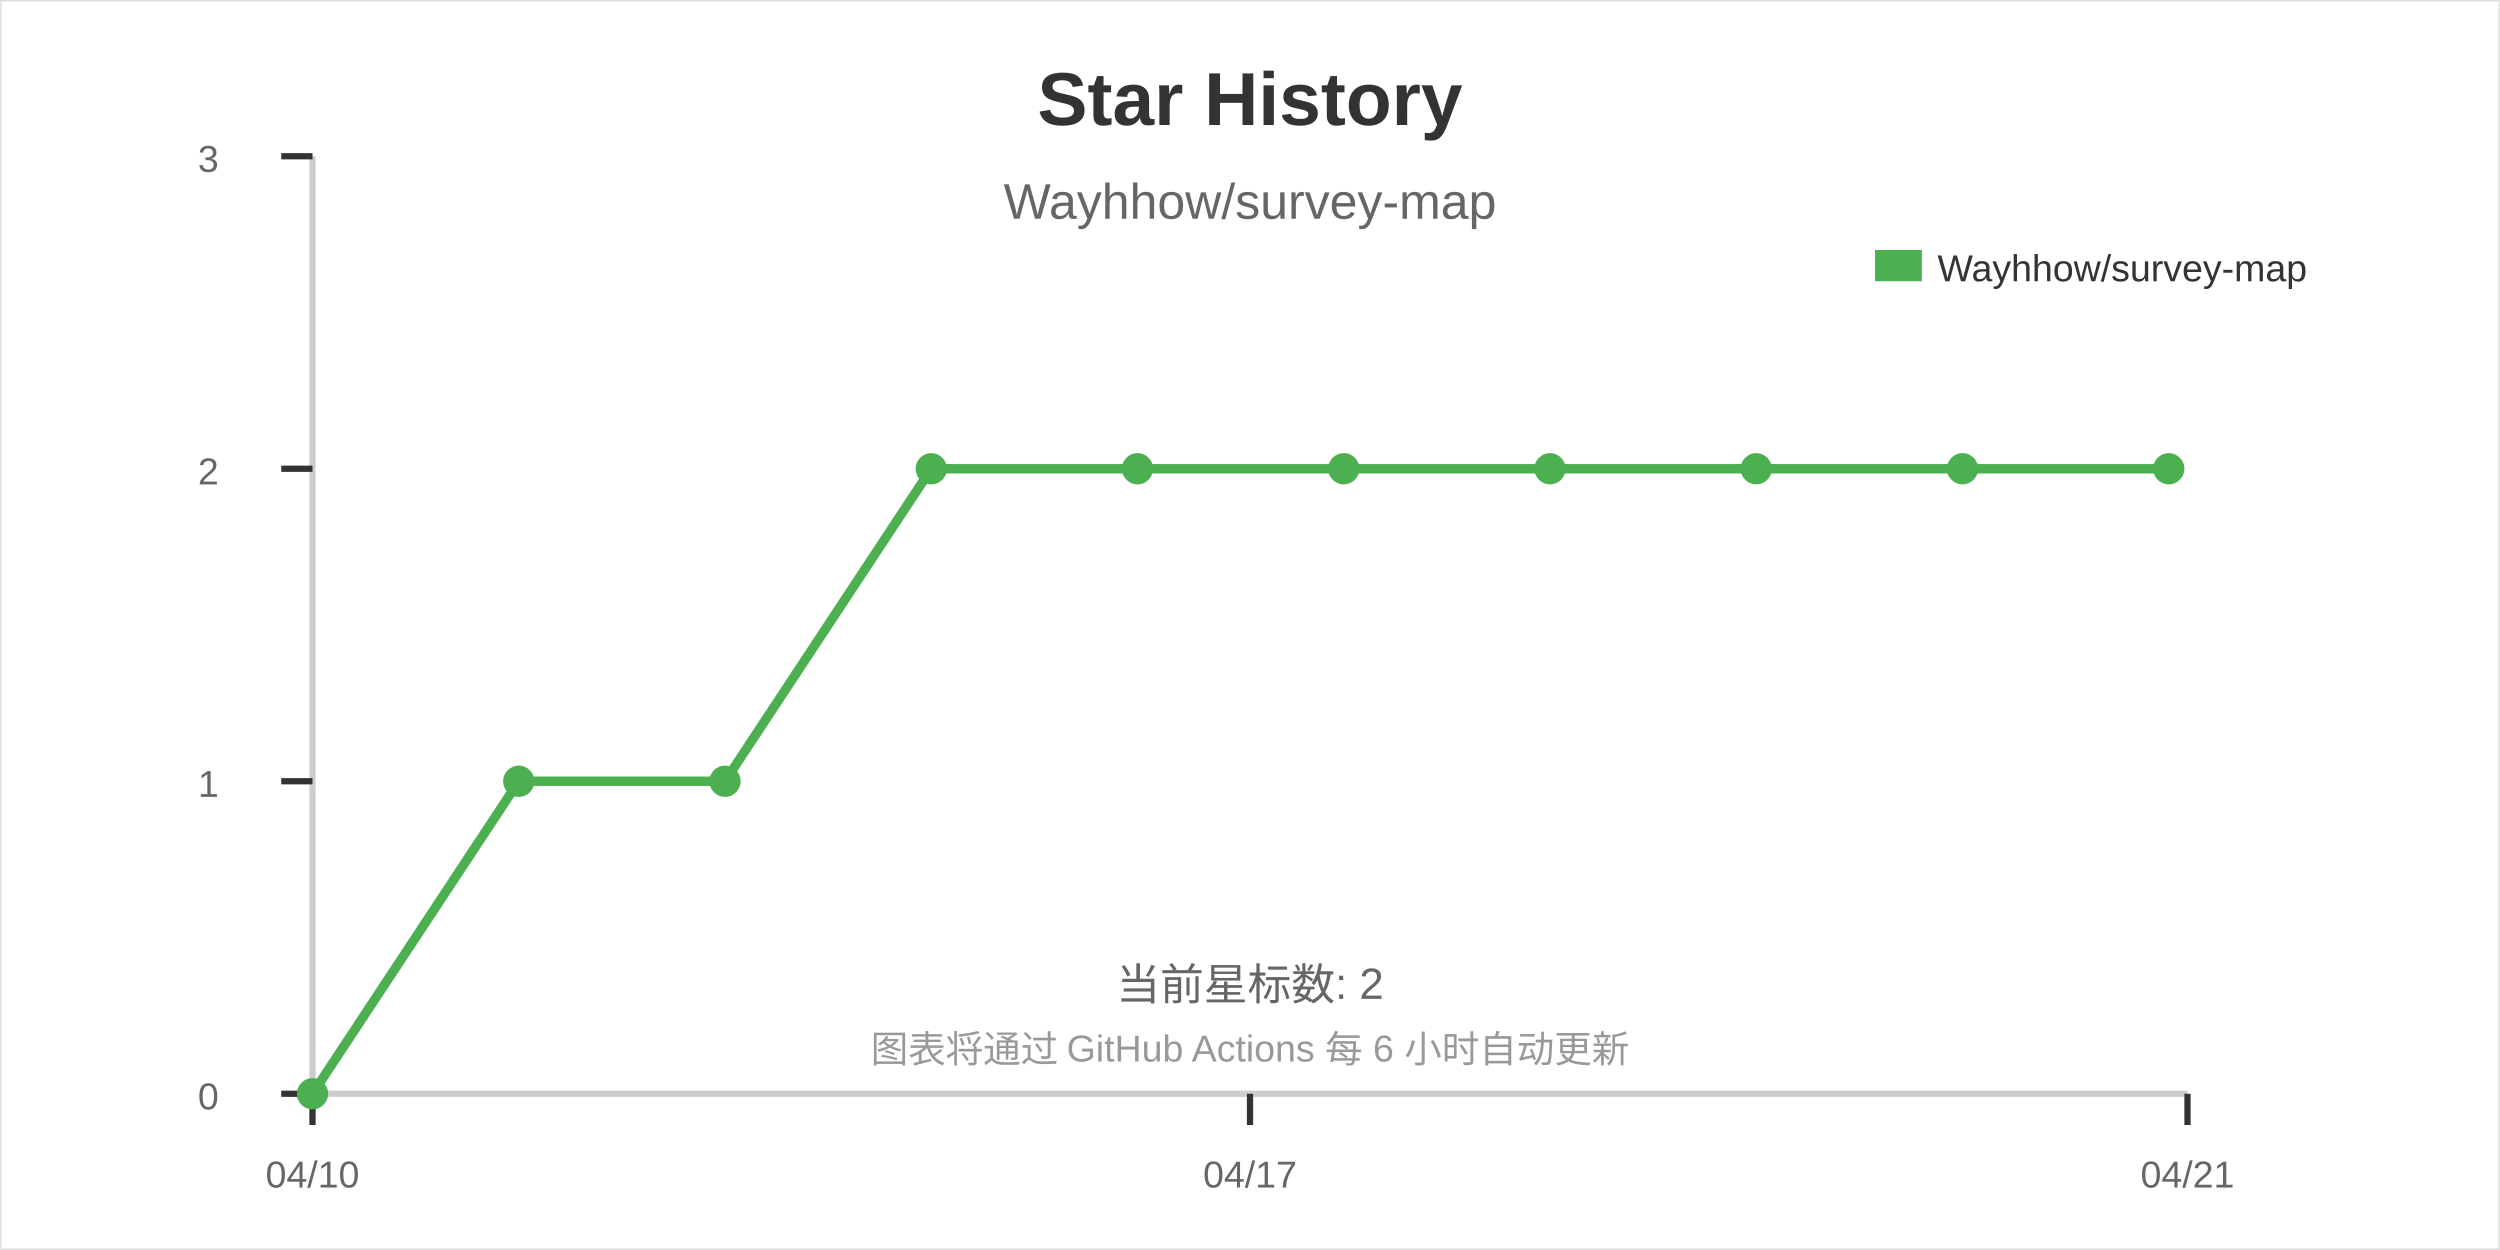
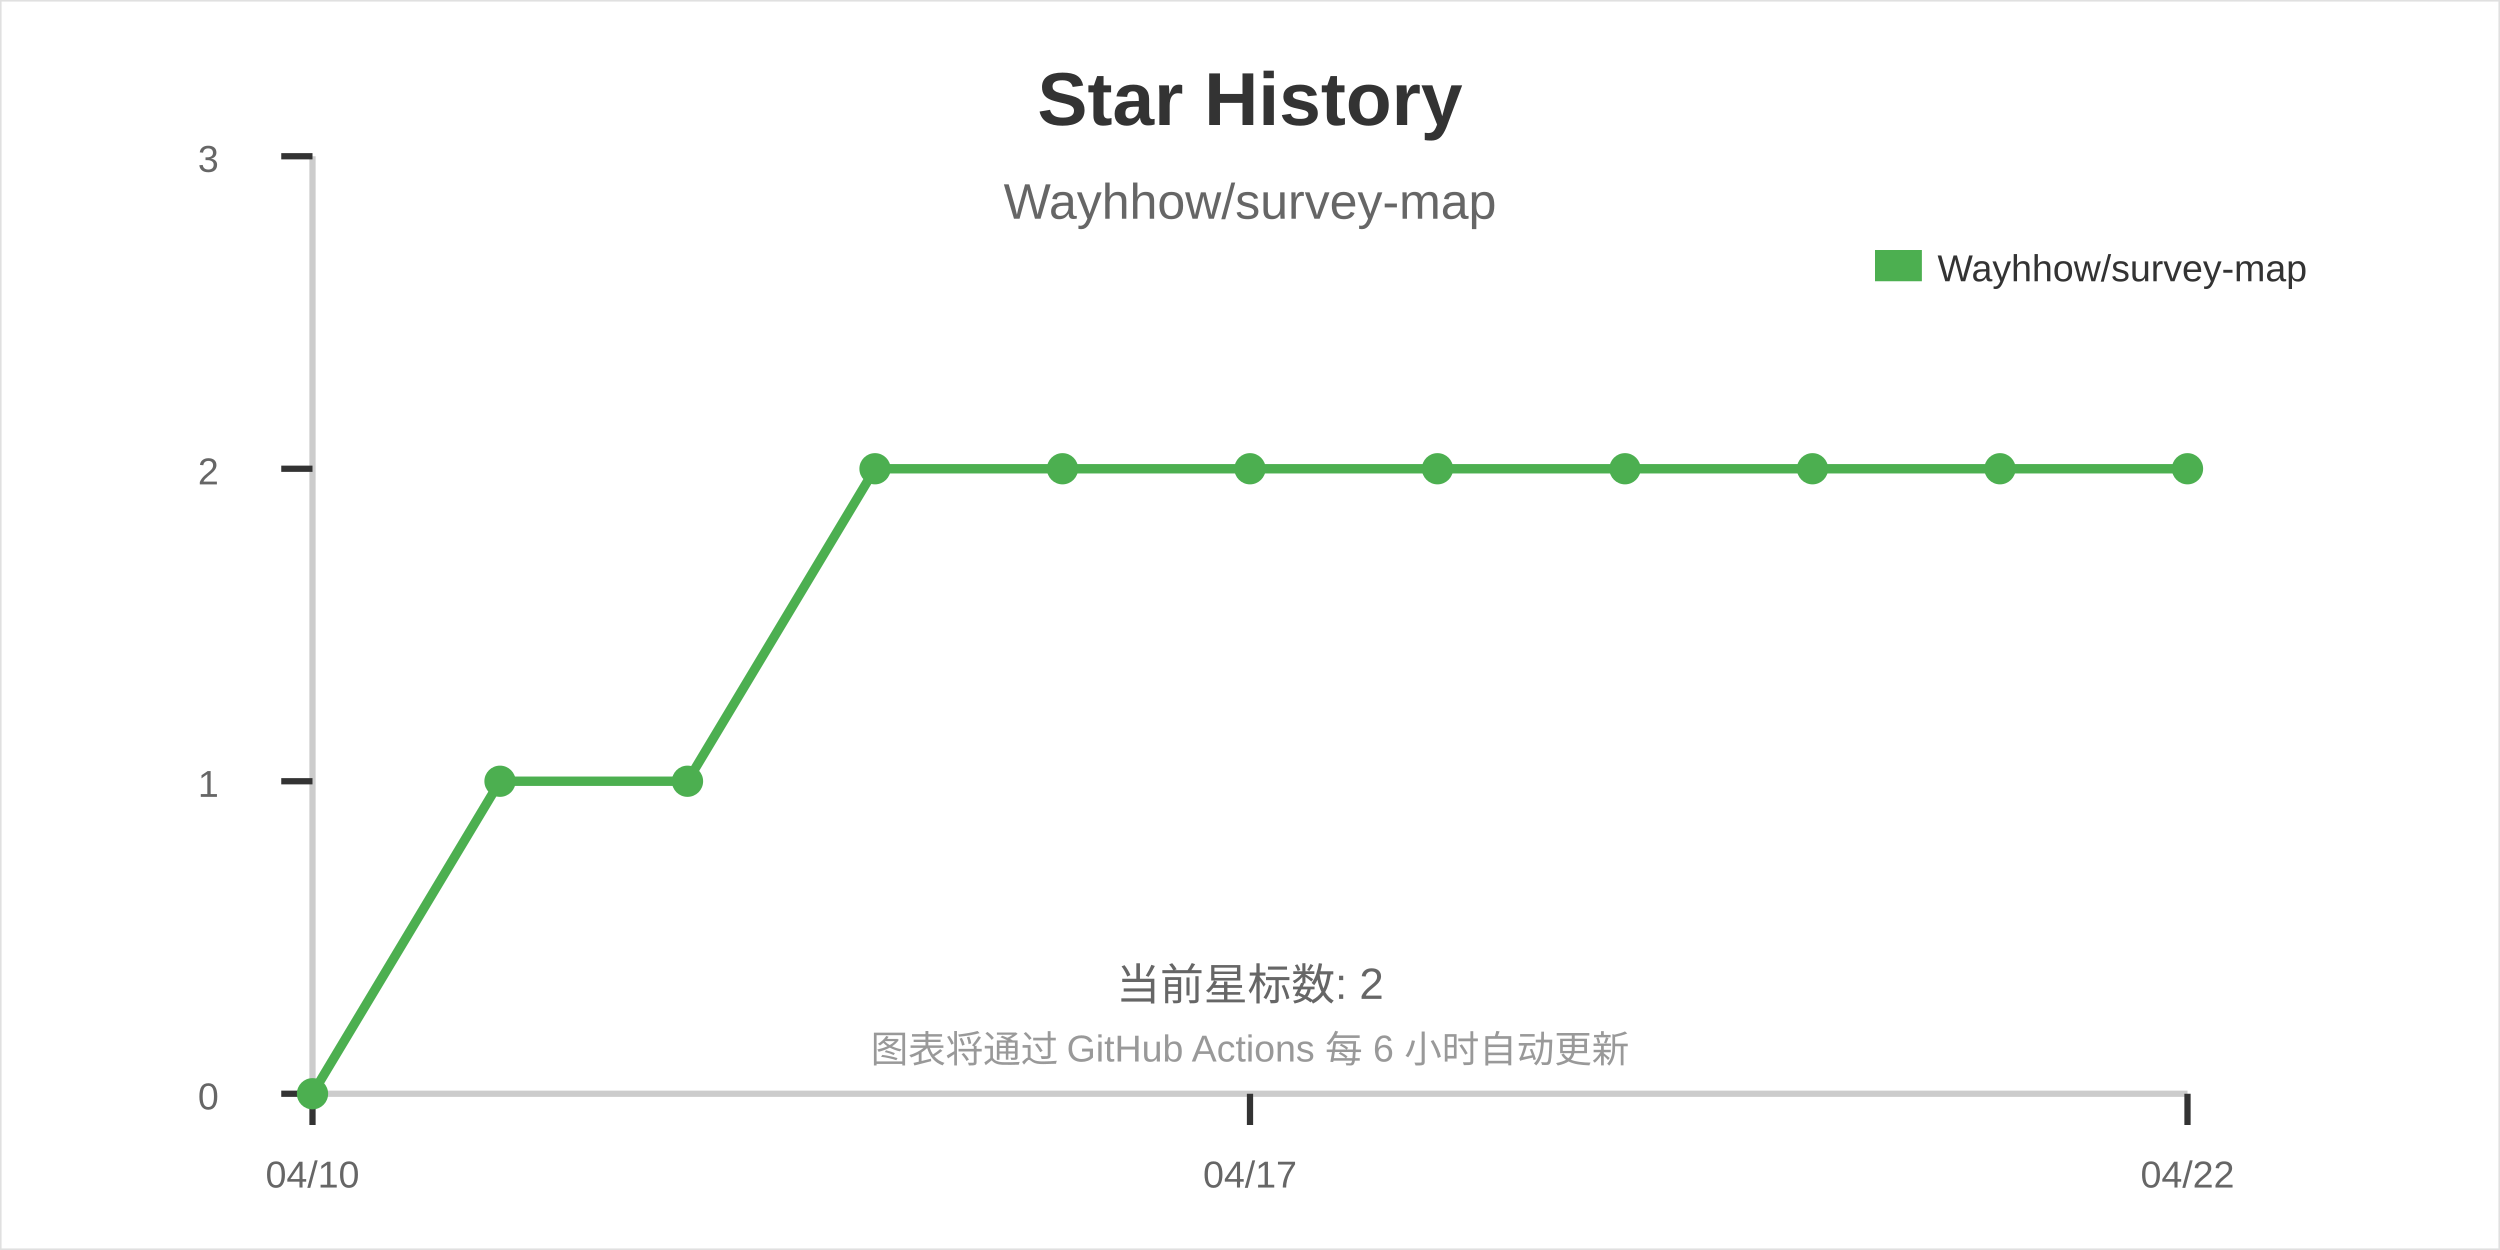
<svg xmlns="http://www.w3.org/2000/svg" width="800" height="400">
  <rect width="800" height="400" fill="#ffffff" stroke="#e0e0e0" stroke-width="1" />
  <text x="400" y="40" font-family="Arial" font-size="24" font-weight="bold" text-anchor="middle" fill="#333333">Star History</text>
  <text x="400" y="70" font-family="Arial" font-size="16" text-anchor="middle" fill="#666666">Wayhhow/survey-map</text>
  <line x1="100" y1="350" x2="700" y2="350" stroke="#cccccc" stroke-width="2" />
  <line x1="100" y1="50" x2="100" y2="350" stroke="#cccccc" stroke-width="2" />
  <line x1="100" y1="350" x2="100" y2="360" stroke="#333333" stroke-width="2" />
  <line x1="400" y1="350" x2="400" y2="360" stroke="#333333" stroke-width="2" />
  <line x1="700" y1="350" x2="700" y2="360" stroke="#333333" stroke-width="2" />
  <line x1="90" y1="350" x2="100" y2="350" stroke="#333333" stroke-width="2" />
  <line x1="90" y1="250" x2="100" y2="250" stroke="#333333" stroke-width="2" />
  <line x1="90" y1="150" x2="100" y2="150" stroke="#333333" stroke-width="2" />
  <line x1="90" y1="50" x2="100" y2="50" stroke="#333333" stroke-width="2" />
  <text x="100" y="380" font-family="Arial" font-size="12" text-anchor="middle" fill="#666666">04/10</text>
  <text x="400" y="380" font-family="Arial" font-size="12" text-anchor="middle" fill="#666666">04/17</text>
-   <text x="700" y="380" font-family="Arial" font-size="12" text-anchor="middle" fill="#666666">04/21</text>
+   <text x="700" y="380" font-family="Arial" font-size="12" text-anchor="middle" fill="#666666">04/22</text>
  <text x="70" y="355" font-family="Arial" font-size="12" text-anchor="end" fill="#666666">0</text>
  <text x="70" y="255" font-family="Arial" font-size="12" text-anchor="end" fill="#666666">1</text>
  <text x="70" y="155" font-family="Arial" font-size="12" text-anchor="end" fill="#666666">2</text>
  <text x="70" y="55" font-family="Arial" font-size="12" text-anchor="end" fill="#666666">3</text>
-   <path d="M100,350 L166,250 L232,250 L298,150 L364,150 L430,150 L496,150 L562,150 L628,150 L694,150" stroke="#4CAF50" stroke-width="3" fill="none" />
+   <path d="M100,350 L160,250 L220,250 L280,150 L340,150 L400,150 L460,150 L520,150 L580,150 L640,150 L700,150" stroke="#4CAF50" stroke-width="3" fill="none" />
  <circle cx="100" cy="350" r="5" fill="#4CAF50" />
-   <circle cx="166" cy="250" r="5" fill="#4CAF50" />
-   <circle cx="232" cy="250" r="5" fill="#4CAF50" />
-   <circle cx="298" cy="150" r="5" fill="#4CAF50" />
-   <circle cx="364" cy="150" r="5" fill="#4CAF50" />
-   <circle cx="430" cy="150" r="5" fill="#4CAF50" />
-   <circle cx="496" cy="150" r="5" fill="#4CAF50" />
-   <circle cx="562" cy="150" r="5" fill="#4CAF50" />
-   <circle cx="628" cy="150" r="5" fill="#4CAF50" />
-   <circle cx="694" cy="150" r="5" fill="#4CAF50" />
+   <circle cx="160" cy="250" r="5" fill="#4CAF50" />
+   <circle cx="220" cy="250" r="5" fill="#4CAF50" />
+   <circle cx="280" cy="150" r="5" fill="#4CAF50" />
+   <circle cx="340" cy="150" r="5" fill="#4CAF50" />
+   <circle cx="400" cy="150" r="5" fill="#4CAF50" />
+   <circle cx="460" cy="150" r="5" fill="#4CAF50" />
+   <circle cx="520" cy="150" r="5" fill="#4CAF50" />
+   <circle cx="580" cy="150" r="5" fill="#4CAF50" />
+   <circle cx="640" cy="150" r="5" fill="#4CAF50" />
+   <circle cx="700" cy="150" r="5" fill="#4CAF50" />
  <rect x="600" y="80" width="15" height="10" fill="#4CAF50" />
  <text x="620" y="90" font-family="Arial" font-size="12" fill="#333333">Wayhhow/survey-map</text>
  <text x="400" y="320" font-family="Arial" font-size="14" text-anchor="middle" fill="#666666">当前星标数: 2</text>
  <text x="400" y="340" font-family="Arial" font-size="12" text-anchor="middle" fill="#999999">图表将通过 GitHub Actions 每 6 小时自动更新</text>
</svg>
